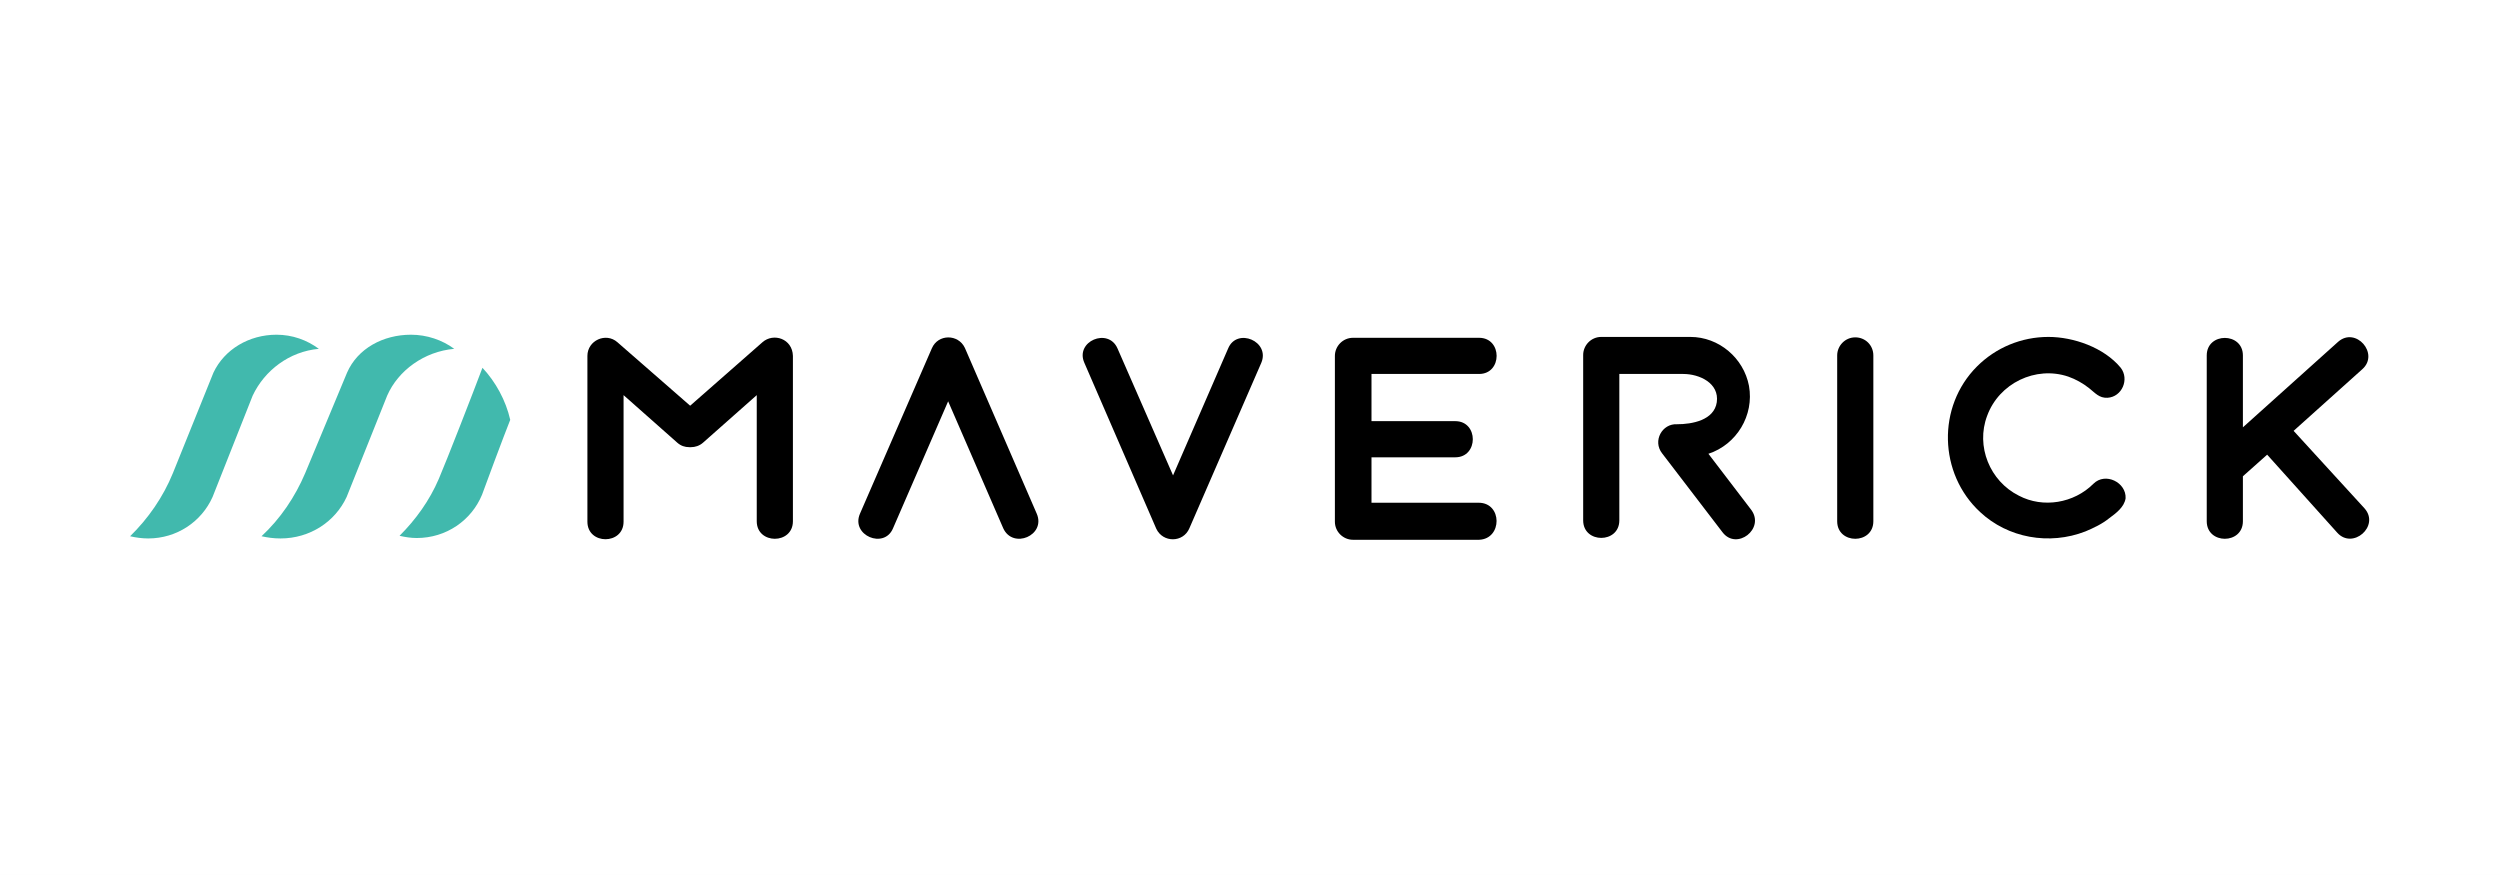
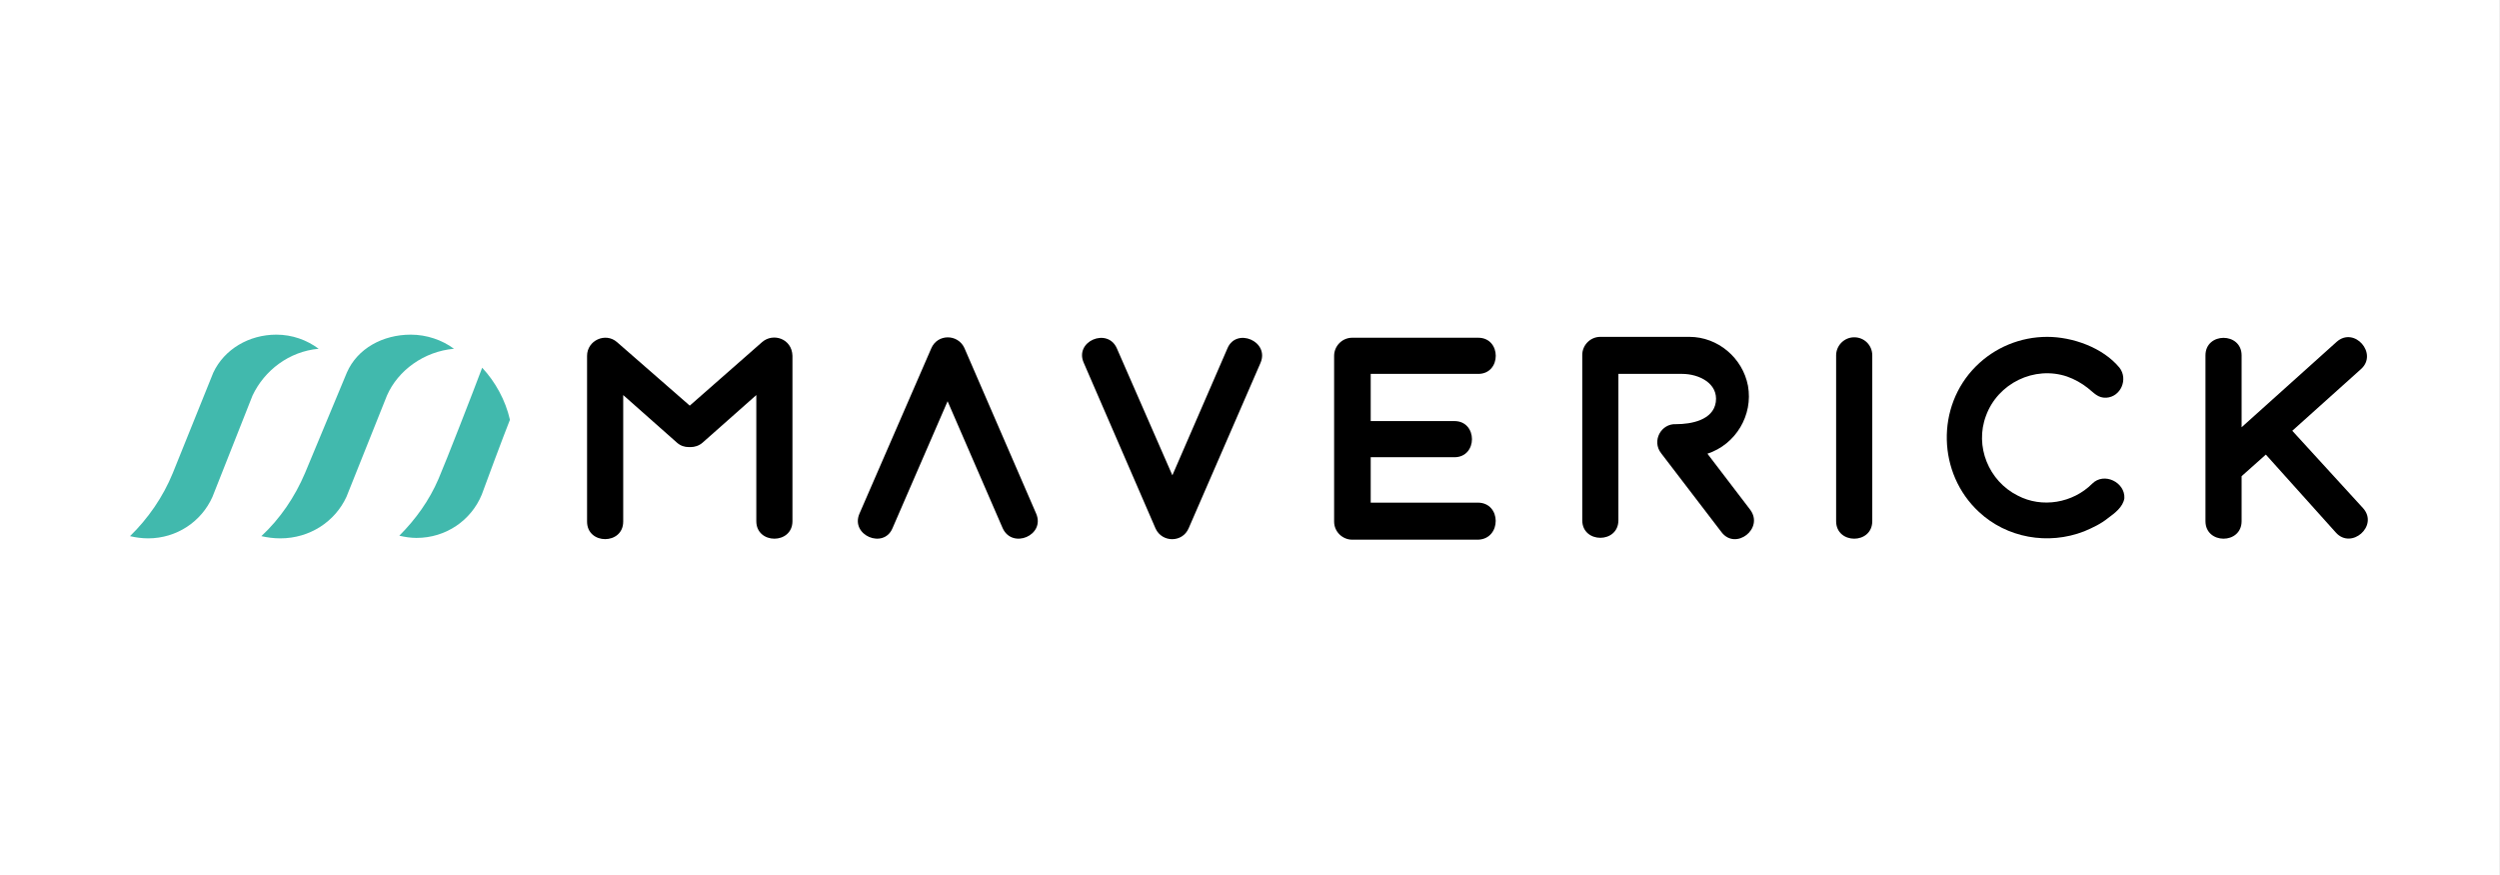
- <svg xmlns="http://www.w3.org/2000/svg" version="1.1" id="レイヤー_1" x="0px" y="0px" viewBox="0 0 566.9 198.4" style="enable-background:new 0 0 566.9 198.4;" xml:space="preserve">
+ <svg xmlns="http://www.w3.org/2000/svg" version="1.1" id="レイヤー_1" x="0px" y="0px" viewBox="0 0 567 198.45" style="enable-background:new 0 0 567 198.45;" xml:space="preserve">
  <style type="text/css">
	.st0{fill:#FFFFFF;}
	.st1{fill:#41B9AD;}
</style>
  <g id="レイヤー_3">
</g>
  <g id="logo">
</g>
  <g id="mark">
    <g>
-       <rect class="st0" width="566.9" height="198.4" />
+       <rect class="st0" width="567" height="198.45" />
      <g>
        <path d="M420.7,76.5c-2.3,0-4.1,1.9-4.1,4.1v37.6c0,5.3,8.2,5.3,8.2,0V80.6C424.8,78.3,423,76.5,420.7,76.5z" />
        <path d="M520.1,97.7l15.6-14c3.9-3.5-1.5-9.7-5.5-6.2l-21.6,19.4V80.6c0-5.3-8.2-5.3-8.2,0v37.6c0,5.3,8.2,5.3,8.2,0V108l5.5-4.9     l15.9,17.7c3.5,3.9,9.7-1.5,6.2-5.5L520.1,97.7z" />
        <path d="M172.9,77.6l-16.4,14.4L140,77.6c-2.6-2.3-6.8-0.4-6.8,3.1v37.6c0,5.3,8.2,5.3,8.2,0V89.6l12.2,10.8c0.8,0.7,1.7,1,2.7,1     c0.1,0,0.3,0,0.4,0c0.9,0,1.9-0.3,2.7-1l12.2-10.8v28.6c0,5.3,8.2,5.3,8.2,0V80.7C179.7,76.8,175.4,75.4,172.9,77.6z" />
        <path d="M235.1,116.5l-16.3-37.6c-1.5-3.2-6.1-3.2-7.5,0.1l-16.3,37.5c-2.1,4.9,5.5,8.1,7.5,3.3l12.5-28.8l12.5,28.8     C229.7,124.6,237.2,121.4,235.1,116.5z" />
        <path d="M245.9,82.3l16.3,37.6c1.5,3.2,6.1,3.2,7.5-0.1l16.3-37.5c2.1-4.9-5.5-8.1-7.5-3.3l-12.5,28.8L253.4,79     C251.3,74.2,243.7,77.4,245.9,82.3z" />
        <path d="M335.3,114H311v-10.3H330c5.3,0,5.3-8.2,0-8.2H311V84.8h24.4c5.3,0,5.3-8.2,0-8.2h-28.6c-2.3,0-4.1,1.9-4.1,4.1v37.6     c0,2.3,1.9,4.1,4.1,4.1h28.6C340.7,122.2,340.7,114,335.3,114z" />
        <path d="M397.1,115.6l-9.7-12.7c6.4-2.1,10.4-8.7,9.2-15.4c-1.2-6.3-6.8-11.1-13.3-11.1l0,0h-20.2c-2.3,0-4.1,1.9-4.1,4.1V118     c0,5.3,8.2,5.3,8.2,0V84.8h14.5c3.7,0,8.2,2.1,7.6,6.4c-0.6,4.1-5.6,5-9,5c-3.4-0.2-5.6,3.8-3.4,6.6l13.7,17.9     C393.8,124.9,400.3,119.9,397.1,115.6z" />
        <path d="M474.7,109.7c-4.4,4.4-11.4,5.6-16.9,2.7c-6.6-3.3-9.8-11.2-7.2-18.1c2.7-7.4,11-11.4,18.4-8.9c1.7,0.6,3.3,1.5,4.7,2.6     c1.4,1.1,2.3,2.3,4.2,2.2c3.3-0.2,5-4.2,3-6.8c-3.8-4.6-10.7-7-16.4-7c-6.1,0-11.9,2.4-16.2,6.7c-9.1,9.1-8.7,24.3,0.7,33     c6.3,5.9,15.7,7.6,23.9,4.4c1.9-0.8,3.8-1.7,5.4-3c1.5-1.1,3.4-2.5,3.7-4.5C482.2,109.4,477.4,107,474.7,109.7     C474.7,109.7,476.3,108.1,474.7,109.7z" />
      </g>
      <g>
        <path class="st1" d="M115.7,95.2c-1-4.4-3.3-8.6-6.3-11.8c-2.1,5.6-8.1,21-9.9,25.2c-2.1,4.9-5.2,9.2-8.9,12.9     c1.3,0.3,2.6,0.5,3.9,0.5c6.7,0,12.4-4,14.8-9.8C109.9,110.5,114.3,98.7,115.7,95.2z" />
        <path class="st1" d="M72.3,79.1c-2.7-2-6-3.2-9.6-3.2c-6.2,0-11.8,3.3-14.3,8.6l-9.2,22.8l0,0l0,0c-2.2,5.4-5.6,10.3-9.7,14.3     c1.3,0.3,2.7,0.5,4.1,0.5c6.5,0,12.1-3.8,14.6-9.4l9.1-23C60,84,65.6,79.7,72.3,79.1z" />
        <path class="st1" d="M103,79.1c-2.7-2-6.2-3.2-9.8-3.2c-6.3,0-12.1,3.1-14.5,8.6l-9.5,22.8l0,0l0,0c-2.3,5.4-5.6,10.3-9.9,14.3     c1.4,0.3,2.7,0.5,4.3,0.5c6.7,0,12.4-3.8,15-9.4l9.2-23C90.3,84,96.2,79.7,103,79.1z" />
      </g>
    </g>
  </g>
</svg>
